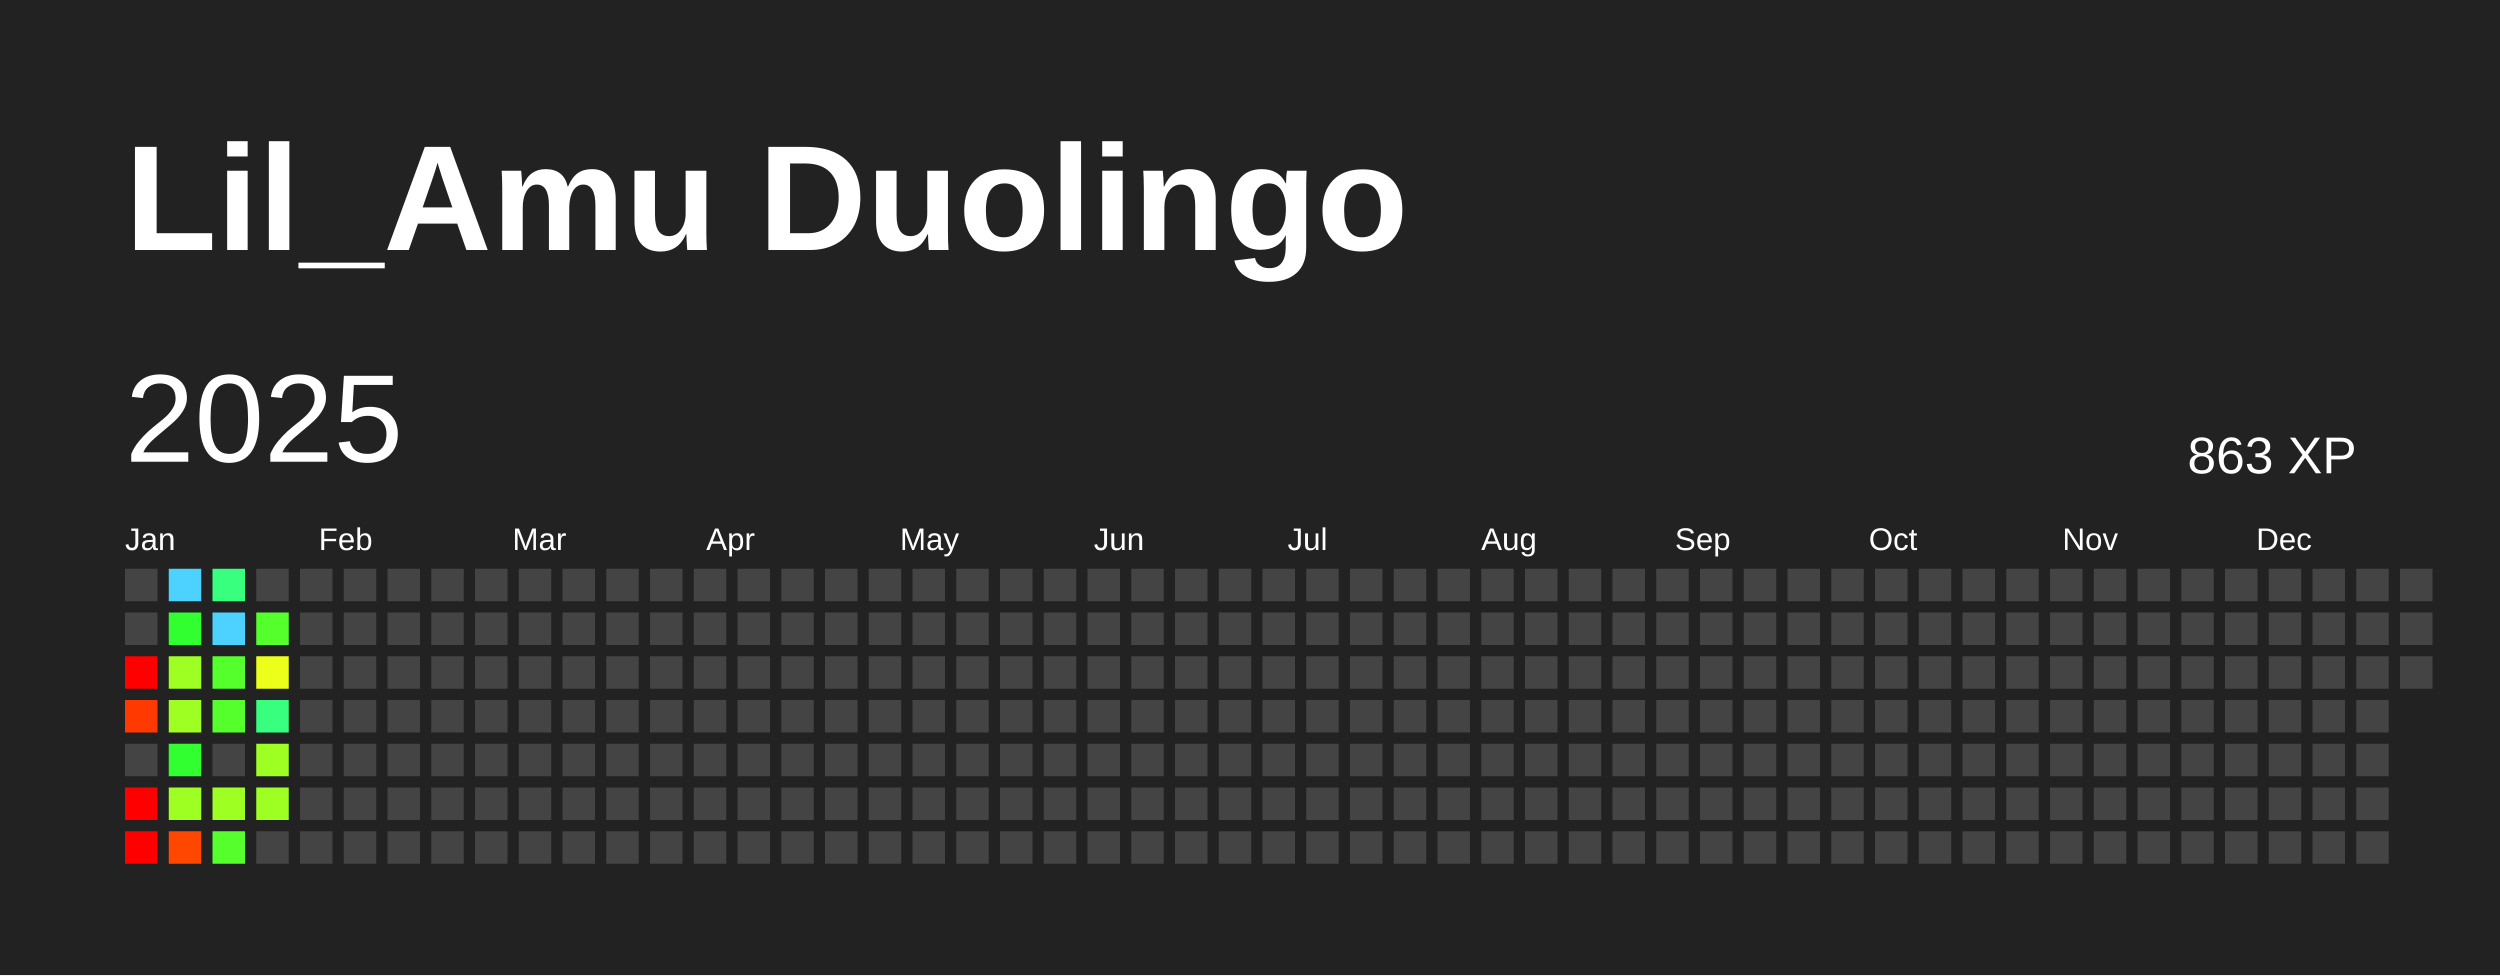
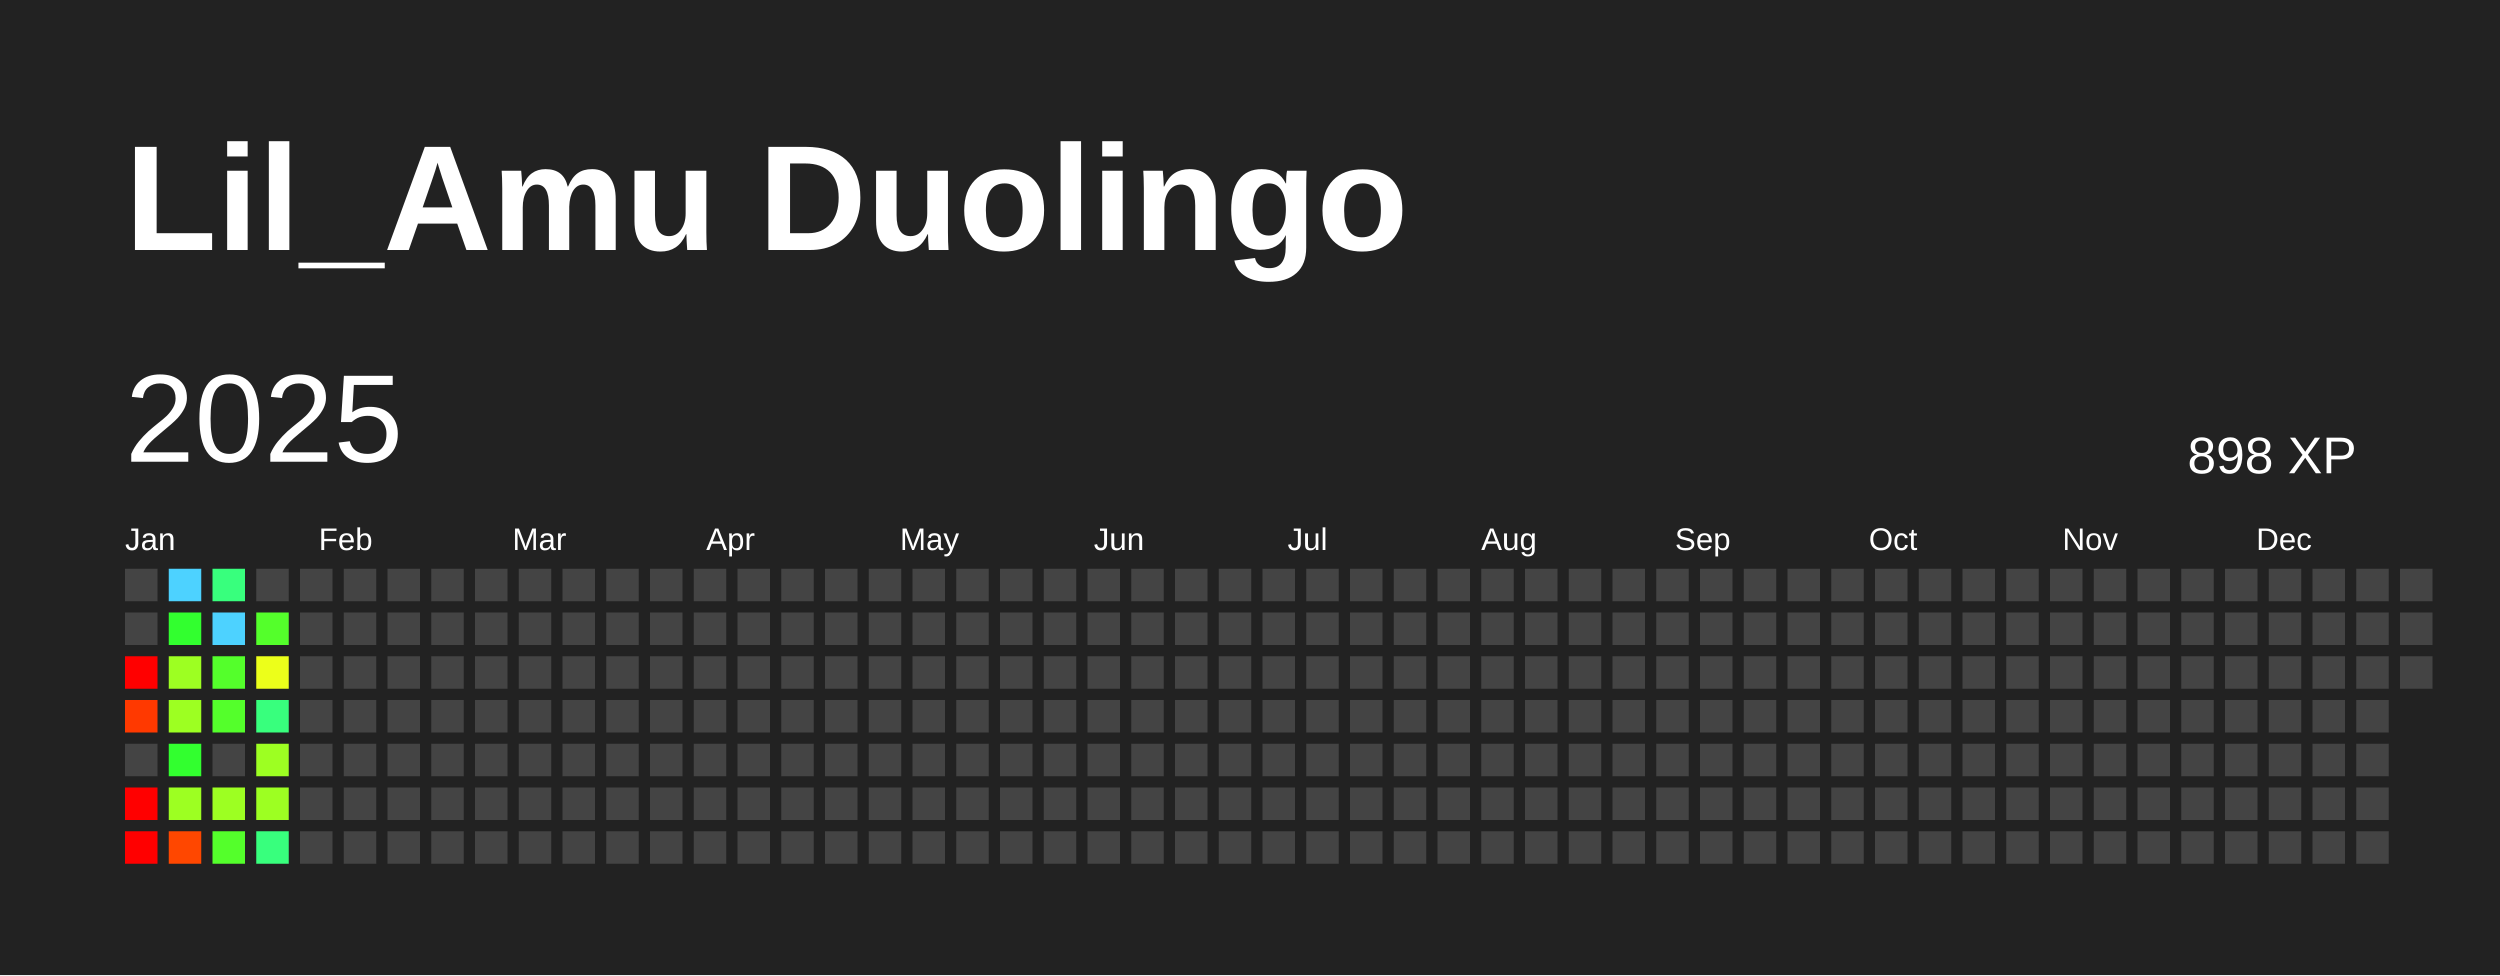
<svg xmlns="http://www.w3.org/2000/svg" baseProfile="full" height="78mm" version="1.1" viewBox="0,0,200,78" width="200mm">
  <defs />
  <rect fill="#222222" height="78" width="200" x="0" y="0" />
  <text fill="#FFFFFF" style="font-size:12px; font-family:Arial; font-weight:bold;" x="10" y="20">Lil_Amu Duolingo</text>
  <text dominant-baseline="hanging" fill="#FFFFFF" style="font-size:10.0px; font-family:Arial;" x="10" y="30">2025</text>
-   <text dominant-baseline="hanging" fill="#FFFFFF" style="font-size:4.125px; font-family:Arial;" x="175" y="35">863 XP</text>
+   <text dominant-baseline="hanging" fill="#FFFFFF" style="font-size:4.125px; font-family:Arial;" x="175" y="35">898 XP</text>
  <text fill="#FFFFFF" style="font-size:2.5px; font-family:Arial" x="10.0" y="44">Jan</text>
  <text fill="#FFFFFF" style="font-size:2.5px; font-family:Arial" x="25.5" y="44">Feb</text>
  <text fill="#FFFFFF" style="font-size:2.5px; font-family:Arial" x="41.0" y="44">Mar</text>
  <text fill="#FFFFFF" style="font-size:2.5px; font-family:Arial" x="56.5" y="44">Apr</text>
  <text fill="#FFFFFF" style="font-size:2.5px; font-family:Arial" x="72.0" y="44">May</text>
  <text fill="#FFFFFF" style="font-size:2.5px; font-family:Arial" x="87.5" y="44">Jun</text>
  <text fill="#FFFFFF" style="font-size:2.5px; font-family:Arial" x="103.0" y="44">Jul</text>
  <text fill="#FFFFFF" style="font-size:2.5px; font-family:Arial" x="118.5" y="44">Aug</text>
  <text fill="#FFFFFF" style="font-size:2.5px; font-family:Arial" x="134.0" y="44">Sep</text>
  <text fill="#FFFFFF" style="font-size:2.5px; font-family:Arial" x="149.5" y="44">Oct</text>
  <text fill="#FFFFFF" style="font-size:2.5px; font-family:Arial" x="165.0" y="44">Nov</text>
  <text fill="#FFFFFF" style="font-size:2.5px; font-family:Arial" x="180.5" y="44">Dec</text>
  <rect fill="#444444" height="2.6" width="2.6" x="10.0" y="45.5" />
  <rect fill="#444444" height="2.6" width="2.6" x="10.0" y="49.0" />
  <rect fill="red" height="2.6" width="2.6" x="10.0" y="52.5" />
  <rect fill="#ff3900" height="2.6" width="2.6" x="10.0" y="56.0" />
  <rect fill="#444444" height="2.6" width="2.6" x="10.0" y="59.5" />
  <rect fill="red" height="2.6" width="2.6" x="10.0" y="63.0" />
  <rect fill="red" height="2.6" width="2.6" x="10.0" y="66.5" />
  <rect fill="#4dd2ff" height="2.6" width="2.6" x="13.5" y="45.5" />
  <rect fill="#32ff2f" height="2.6" width="2.6" x="13.5" y="49.0" />
  <rect fill="#9dff22" height="2.6" width="2.6" x="13.5" y="52.5" />
  <rect fill="#9dff22" height="2.6" width="2.6" x="13.5" y="56.0" />
  <rect fill="#32ff2f" height="2.6" width="2.6" x="13.5" y="59.5" />
  <rect fill="#9dff22" height="2.6" width="2.6" x="13.5" y="63.0" />
  <rect fill="#ff4700" height="2.6" width="2.6" x="13.5" y="66.5" />
  <rect fill="#38ff7d" height="2.6" width="2.6" x="17.0" y="45.5" />
  <rect fill="#4dd2ff" height="2.6" width="2.6" x="17.0" y="49.0" />
  <rect fill="#54ff2b" height="2.6" width="2.6" x="17.0" y="52.5" />
  <rect fill="#54ff2b" height="2.6" width="2.6" x="17.0" y="56.0" />
  <rect fill="#444444" height="2.6" width="2.6" x="17.0" y="59.5" />
  <rect fill="#9dff22" height="2.6" width="2.6" x="17.0" y="63.0" />
  <rect fill="#54ff2b" height="2.6" width="2.6" x="17.0" y="66.5" />
  <rect fill="#444444" height="2.6" width="2.6" x="20.5" y="45.5" />
  <rect fill="#54ff2b" height="2.6" width="2.6" x="20.5" y="49.0" />
  <rect fill="#ecff1a" height="2.6" width="2.6" x="20.5" y="52.5" />
  <rect fill="#38ff7d" height="2.6" width="2.6" x="20.5" y="56.0" />
  <rect fill="#9dff22" height="2.6" width="2.6" x="20.5" y="59.5" />
  <rect fill="#9dff22" height="2.6" width="2.6" x="20.5" y="63.0" />
-   <rect fill="#444444" height="2.6" width="2.6" x="20.5" y="66.5" />
+   <rect fill="#38ff7d" height="2.6" width="2.6" x="20.5" y="66.5" />
  <rect fill="#444444" height="2.6" width="2.6" x="24.0" y="45.5" />
  <rect fill="#444444" height="2.6" width="2.6" x="24.0" y="49.0" />
  <rect fill="#444444" height="2.6" width="2.6" x="24.0" y="52.5" />
  <rect fill="#444444" height="2.6" width="2.6" x="24.0" y="56.0" />
  <rect fill="#444444" height="2.6" width="2.6" x="24.0" y="59.5" />
  <rect fill="#444444" height="2.6" width="2.6" x="24.0" y="63.0" />
  <rect fill="#444444" height="2.6" width="2.6" x="24.0" y="66.5" />
  <rect fill="#444444" height="2.6" width="2.6" x="27.5" y="45.5" />
  <rect fill="#444444" height="2.6" width="2.6" x="27.5" y="49.0" />
  <rect fill="#444444" height="2.6" width="2.6" x="27.5" y="52.5" />
  <rect fill="#444444" height="2.6" width="2.6" x="27.5" y="56.0" />
  <rect fill="#444444" height="2.6" width="2.6" x="27.5" y="59.5" />
  <rect fill="#444444" height="2.6" width="2.6" x="27.5" y="63.0" />
  <rect fill="#444444" height="2.6" width="2.6" x="27.5" y="66.5" />
  <rect fill="#444444" height="2.6" width="2.6" x="31.0" y="45.5" />
  <rect fill="#444444" height="2.6" width="2.6" x="31.0" y="49.0" />
  <rect fill="#444444" height="2.6" width="2.6" x="31.0" y="52.5" />
  <rect fill="#444444" height="2.6" width="2.6" x="31.0" y="56.0" />
  <rect fill="#444444" height="2.6" width="2.6" x="31.0" y="59.5" />
  <rect fill="#444444" height="2.6" width="2.6" x="31.0" y="63.0" />
  <rect fill="#444444" height="2.6" width="2.6" x="31.0" y="66.5" />
  <rect fill="#444444" height="2.6" width="2.6" x="34.5" y="45.5" />
  <rect fill="#444444" height="2.6" width="2.6" x="34.5" y="49.0" />
  <rect fill="#444444" height="2.6" width="2.6" x="34.5" y="52.5" />
  <rect fill="#444444" height="2.6" width="2.6" x="34.5" y="56.0" />
  <rect fill="#444444" height="2.6" width="2.6" x="34.5" y="59.5" />
  <rect fill="#444444" height="2.6" width="2.6" x="34.5" y="63.0" />
  <rect fill="#444444" height="2.6" width="2.6" x="34.5" y="66.5" />
  <rect fill="#444444" height="2.6" width="2.6" x="38.0" y="45.5" />
  <rect fill="#444444" height="2.6" width="2.6" x="38.0" y="49.0" />
  <rect fill="#444444" height="2.6" width="2.6" x="38.0" y="52.5" />
  <rect fill="#444444" height="2.6" width="2.6" x="38.0" y="56.0" />
  <rect fill="#444444" height="2.6" width="2.6" x="38.0" y="59.5" />
  <rect fill="#444444" height="2.6" width="2.6" x="38.0" y="63.0" />
  <rect fill="#444444" height="2.6" width="2.6" x="38.0" y="66.5" />
  <rect fill="#444444" height="2.6" width="2.6" x="41.5" y="45.5" />
  <rect fill="#444444" height="2.6" width="2.6" x="41.5" y="49.0" />
  <rect fill="#444444" height="2.6" width="2.6" x="41.5" y="52.5" />
  <rect fill="#444444" height="2.6" width="2.6" x="41.5" y="56.0" />
  <rect fill="#444444" height="2.6" width="2.6" x="41.5" y="59.5" />
  <rect fill="#444444" height="2.6" width="2.6" x="41.5" y="63.0" />
  <rect fill="#444444" height="2.6" width="2.6" x="41.5" y="66.5" />
  <rect fill="#444444" height="2.6" width="2.6" x="45.0" y="45.5" />
  <rect fill="#444444" height="2.6" width="2.6" x="45.0" y="49.0" />
  <rect fill="#444444" height="2.6" width="2.6" x="45.0" y="52.5" />
  <rect fill="#444444" height="2.6" width="2.6" x="45.0" y="56.0" />
  <rect fill="#444444" height="2.6" width="2.6" x="45.0" y="59.5" />
  <rect fill="#444444" height="2.6" width="2.6" x="45.0" y="63.0" />
  <rect fill="#444444" height="2.6" width="2.6" x="45.0" y="66.5" />
  <rect fill="#444444" height="2.6" width="2.6" x="48.5" y="45.5" />
  <rect fill="#444444" height="2.6" width="2.6" x="48.5" y="49.0" />
  <rect fill="#444444" height="2.6" width="2.6" x="48.5" y="52.5" />
  <rect fill="#444444" height="2.6" width="2.6" x="48.5" y="56.0" />
  <rect fill="#444444" height="2.6" width="2.6" x="48.5" y="59.5" />
  <rect fill="#444444" height="2.6" width="2.6" x="48.5" y="63.0" />
  <rect fill="#444444" height="2.6" width="2.6" x="48.5" y="66.5" />
  <rect fill="#444444" height="2.6" width="2.6" x="52.0" y="45.5" />
  <rect fill="#444444" height="2.6" width="2.6" x="52.0" y="49.0" />
  <rect fill="#444444" height="2.6" width="2.6" x="52.0" y="52.5" />
  <rect fill="#444444" height="2.6" width="2.6" x="52.0" y="56.0" />
  <rect fill="#444444" height="2.6" width="2.6" x="52.0" y="59.5" />
  <rect fill="#444444" height="2.6" width="2.6" x="52.0" y="63.0" />
  <rect fill="#444444" height="2.6" width="2.6" x="52.0" y="66.5" />
  <rect fill="#444444" height="2.6" width="2.6" x="55.5" y="45.5" />
  <rect fill="#444444" height="2.6" width="2.6" x="55.5" y="49.0" />
  <rect fill="#444444" height="2.6" width="2.6" x="55.5" y="52.5" />
  <rect fill="#444444" height="2.6" width="2.6" x="55.5" y="56.0" />
  <rect fill="#444444" height="2.6" width="2.6" x="55.5" y="59.5" />
  <rect fill="#444444" height="2.6" width="2.6" x="55.5" y="63.0" />
  <rect fill="#444444" height="2.6" width="2.6" x="55.5" y="66.5" />
  <rect fill="#444444" height="2.6" width="2.6" x="59.0" y="45.5" />
  <rect fill="#444444" height="2.6" width="2.6" x="59.0" y="49.0" />
  <rect fill="#444444" height="2.6" width="2.6" x="59.0" y="52.5" />
  <rect fill="#444444" height="2.6" width="2.6" x="59.0" y="56.0" />
  <rect fill="#444444" height="2.6" width="2.6" x="59.0" y="59.5" />
  <rect fill="#444444" height="2.6" width="2.6" x="59.0" y="63.0" />
  <rect fill="#444444" height="2.6" width="2.6" x="59.0" y="66.5" />
  <rect fill="#444444" height="2.6" width="2.6" x="62.5" y="45.5" />
  <rect fill="#444444" height="2.6" width="2.6" x="62.5" y="49.0" />
  <rect fill="#444444" height="2.6" width="2.6" x="62.5" y="52.5" />
  <rect fill="#444444" height="2.6" width="2.6" x="62.5" y="56.0" />
  <rect fill="#444444" height="2.6" width="2.6" x="62.5" y="59.5" />
  <rect fill="#444444" height="2.6" width="2.6" x="62.5" y="63.0" />
  <rect fill="#444444" height="2.6" width="2.6" x="62.5" y="66.5" />
  <rect fill="#444444" height="2.6" width="2.6" x="66.0" y="45.5" />
  <rect fill="#444444" height="2.6" width="2.6" x="66.0" y="49.0" />
  <rect fill="#444444" height="2.6" width="2.6" x="66.0" y="52.5" />
  <rect fill="#444444" height="2.6" width="2.6" x="66.0" y="56.0" />
  <rect fill="#444444" height="2.6" width="2.6" x="66.0" y="59.5" />
  <rect fill="#444444" height="2.6" width="2.6" x="66.0" y="63.0" />
  <rect fill="#444444" height="2.6" width="2.6" x="66.0" y="66.5" />
  <rect fill="#444444" height="2.6" width="2.6" x="69.5" y="45.5" />
  <rect fill="#444444" height="2.6" width="2.6" x="69.5" y="49.0" />
  <rect fill="#444444" height="2.6" width="2.6" x="69.5" y="52.5" />
  <rect fill="#444444" height="2.6" width="2.6" x="69.5" y="56.0" />
  <rect fill="#444444" height="2.6" width="2.6" x="69.5" y="59.5" />
  <rect fill="#444444" height="2.6" width="2.6" x="69.5" y="63.0" />
  <rect fill="#444444" height="2.6" width="2.6" x="69.5" y="66.5" />
  <rect fill="#444444" height="2.6" width="2.6" x="73.0" y="45.5" />
  <rect fill="#444444" height="2.6" width="2.6" x="73.0" y="49.0" />
  <rect fill="#444444" height="2.6" width="2.6" x="73.0" y="52.5" />
  <rect fill="#444444" height="2.6" width="2.6" x="73.0" y="56.0" />
  <rect fill="#444444" height="2.6" width="2.6" x="73.0" y="59.5" />
  <rect fill="#444444" height="2.6" width="2.6" x="73.0" y="63.0" />
  <rect fill="#444444" height="2.6" width="2.6" x="73.0" y="66.5" />
  <rect fill="#444444" height="2.6" width="2.6" x="76.5" y="45.5" />
  <rect fill="#444444" height="2.6" width="2.6" x="76.5" y="49.0" />
  <rect fill="#444444" height="2.6" width="2.6" x="76.5" y="52.5" />
  <rect fill="#444444" height="2.6" width="2.6" x="76.5" y="56.0" />
  <rect fill="#444444" height="2.6" width="2.6" x="76.5" y="59.5" />
  <rect fill="#444444" height="2.6" width="2.6" x="76.5" y="63.0" />
  <rect fill="#444444" height="2.6" width="2.6" x="76.5" y="66.5" />
  <rect fill="#444444" height="2.6" width="2.6" x="80.0" y="45.5" />
  <rect fill="#444444" height="2.6" width="2.6" x="80.0" y="49.0" />
  <rect fill="#444444" height="2.6" width="2.6" x="80.0" y="52.5" />
  <rect fill="#444444" height="2.6" width="2.6" x="80.0" y="56.0" />
  <rect fill="#444444" height="2.6" width="2.6" x="80.0" y="59.5" />
  <rect fill="#444444" height="2.6" width="2.6" x="80.0" y="63.0" />
  <rect fill="#444444" height="2.6" width="2.6" x="80.0" y="66.5" />
  <rect fill="#444444" height="2.6" width="2.6" x="83.5" y="45.5" />
  <rect fill="#444444" height="2.6" width="2.6" x="83.5" y="49.0" />
  <rect fill="#444444" height="2.6" width="2.6" x="83.5" y="52.5" />
  <rect fill="#444444" height="2.6" width="2.6" x="83.5" y="56.0" />
  <rect fill="#444444" height="2.6" width="2.6" x="83.5" y="59.5" />
  <rect fill="#444444" height="2.6" width="2.6" x="83.5" y="63.0" />
  <rect fill="#444444" height="2.6" width="2.6" x="83.5" y="66.5" />
  <rect fill="#444444" height="2.6" width="2.6" x="87.0" y="45.5" />
  <rect fill="#444444" height="2.6" width="2.6" x="87.0" y="49.0" />
  <rect fill="#444444" height="2.6" width="2.6" x="87.0" y="52.5" />
  <rect fill="#444444" height="2.6" width="2.6" x="87.0" y="56.0" />
  <rect fill="#444444" height="2.6" width="2.6" x="87.0" y="59.5" />
  <rect fill="#444444" height="2.6" width="2.6" x="87.0" y="63.0" />
  <rect fill="#444444" height="2.6" width="2.6" x="87.0" y="66.5" />
  <rect fill="#444444" height="2.6" width="2.6" x="90.5" y="45.5" />
  <rect fill="#444444" height="2.6" width="2.6" x="90.5" y="49.0" />
  <rect fill="#444444" height="2.6" width="2.6" x="90.5" y="52.5" />
  <rect fill="#444444" height="2.6" width="2.6" x="90.5" y="56.0" />
  <rect fill="#444444" height="2.6" width="2.6" x="90.5" y="59.5" />
  <rect fill="#444444" height="2.6" width="2.6" x="90.5" y="63.0" />
  <rect fill="#444444" height="2.6" width="2.6" x="90.5" y="66.5" />
  <rect fill="#444444" height="2.6" width="2.6" x="94.0" y="45.5" />
  <rect fill="#444444" height="2.6" width="2.6" x="94.0" y="49.0" />
  <rect fill="#444444" height="2.6" width="2.6" x="94.0" y="52.5" />
  <rect fill="#444444" height="2.6" width="2.6" x="94.0" y="56.0" />
  <rect fill="#444444" height="2.6" width="2.6" x="94.0" y="59.5" />
  <rect fill="#444444" height="2.6" width="2.6" x="94.0" y="63.0" />
  <rect fill="#444444" height="2.6" width="2.6" x="94.0" y="66.5" />
  <rect fill="#444444" height="2.6" width="2.6" x="97.5" y="45.5" />
  <rect fill="#444444" height="2.6" width="2.6" x="97.5" y="49.0" />
  <rect fill="#444444" height="2.6" width="2.6" x="97.5" y="52.5" />
  <rect fill="#444444" height="2.6" width="2.6" x="97.5" y="56.0" />
  <rect fill="#444444" height="2.6" width="2.6" x="97.5" y="59.5" />
  <rect fill="#444444" height="2.6" width="2.6" x="97.5" y="63.0" />
  <rect fill="#444444" height="2.6" width="2.6" x="97.5" y="66.5" />
  <rect fill="#444444" height="2.6" width="2.6" x="101.0" y="45.5" />
  <rect fill="#444444" height="2.6" width="2.6" x="101.0" y="49.0" />
  <rect fill="#444444" height="2.6" width="2.6" x="101.0" y="52.5" />
  <rect fill="#444444" height="2.6" width="2.6" x="101.0" y="56.0" />
  <rect fill="#444444" height="2.6" width="2.6" x="101.0" y="59.5" />
  <rect fill="#444444" height="2.6" width="2.6" x="101.0" y="63.0" />
  <rect fill="#444444" height="2.6" width="2.6" x="101.0" y="66.5" />
  <rect fill="#444444" height="2.6" width="2.6" x="104.5" y="45.5" />
  <rect fill="#444444" height="2.6" width="2.6" x="104.5" y="49.0" />
  <rect fill="#444444" height="2.6" width="2.6" x="104.5" y="52.5" />
  <rect fill="#444444" height="2.6" width="2.6" x="104.5" y="56.0" />
  <rect fill="#444444" height="2.6" width="2.6" x="104.5" y="59.5" />
  <rect fill="#444444" height="2.6" width="2.6" x="104.5" y="63.0" />
  <rect fill="#444444" height="2.6" width="2.6" x="104.5" y="66.5" />
  <rect fill="#444444" height="2.6" width="2.6" x="108.0" y="45.5" />
  <rect fill="#444444" height="2.6" width="2.6" x="108.0" y="49.0" />
  <rect fill="#444444" height="2.6" width="2.6" x="108.0" y="52.5" />
  <rect fill="#444444" height="2.6" width="2.6" x="108.0" y="56.0" />
  <rect fill="#444444" height="2.6" width="2.6" x="108.0" y="59.5" />
  <rect fill="#444444" height="2.6" width="2.6" x="108.0" y="63.0" />
  <rect fill="#444444" height="2.6" width="2.6" x="108.0" y="66.5" />
  <rect fill="#444444" height="2.6" width="2.6" x="111.5" y="45.5" />
  <rect fill="#444444" height="2.6" width="2.6" x="111.5" y="49.0" />
  <rect fill="#444444" height="2.6" width="2.6" x="111.5" y="52.5" />
  <rect fill="#444444" height="2.6" width="2.6" x="111.5" y="56.0" />
  <rect fill="#444444" height="2.6" width="2.6" x="111.5" y="59.5" />
  <rect fill="#444444" height="2.6" width="2.6" x="111.5" y="63.0" />
  <rect fill="#444444" height="2.6" width="2.6" x="111.5" y="66.5" />
  <rect fill="#444444" height="2.6" width="2.6" x="115.0" y="45.5" />
  <rect fill="#444444" height="2.6" width="2.6" x="115.0" y="49.0" />
  <rect fill="#444444" height="2.6" width="2.6" x="115.0" y="52.5" />
  <rect fill="#444444" height="2.6" width="2.6" x="115.0" y="56.0" />
  <rect fill="#444444" height="2.6" width="2.6" x="115.0" y="59.5" />
  <rect fill="#444444" height="2.6" width="2.6" x="115.0" y="63.0" />
  <rect fill="#444444" height="2.6" width="2.6" x="115.0" y="66.5" />
  <rect fill="#444444" height="2.6" width="2.6" x="118.5" y="45.5" />
  <rect fill="#444444" height="2.6" width="2.6" x="118.5" y="49.0" />
  <rect fill="#444444" height="2.6" width="2.6" x="118.5" y="52.5" />
  <rect fill="#444444" height="2.6" width="2.6" x="118.5" y="56.0" />
  <rect fill="#444444" height="2.6" width="2.6" x="118.5" y="59.5" />
  <rect fill="#444444" height="2.6" width="2.6" x="118.5" y="63.0" />
  <rect fill="#444444" height="2.6" width="2.6" x="118.5" y="66.5" />
  <rect fill="#444444" height="2.6" width="2.6" x="122.0" y="45.5" />
  <rect fill="#444444" height="2.6" width="2.6" x="122.0" y="49.0" />
  <rect fill="#444444" height="2.6" width="2.6" x="122.0" y="52.5" />
  <rect fill="#444444" height="2.6" width="2.6" x="122.0" y="56.0" />
  <rect fill="#444444" height="2.6" width="2.6" x="122.0" y="59.5" />
  <rect fill="#444444" height="2.6" width="2.6" x="122.0" y="63.0" />
  <rect fill="#444444" height="2.6" width="2.6" x="122.0" y="66.5" />
  <rect fill="#444444" height="2.6" width="2.6" x="125.5" y="45.5" />
  <rect fill="#444444" height="2.6" width="2.6" x="125.5" y="49.0" />
  <rect fill="#444444" height="2.6" width="2.6" x="125.5" y="52.5" />
  <rect fill="#444444" height="2.6" width="2.6" x="125.5" y="56.0" />
  <rect fill="#444444" height="2.6" width="2.6" x="125.5" y="59.5" />
  <rect fill="#444444" height="2.6" width="2.6" x="125.5" y="63.0" />
  <rect fill="#444444" height="2.6" width="2.6" x="125.5" y="66.5" />
  <rect fill="#444444" height="2.6" width="2.6" x="129.0" y="45.5" />
  <rect fill="#444444" height="2.6" width="2.6" x="129.0" y="49.0" />
  <rect fill="#444444" height="2.6" width="2.6" x="129.0" y="52.5" />
  <rect fill="#444444" height="2.6" width="2.6" x="129.0" y="56.0" />
  <rect fill="#444444" height="2.6" width="2.6" x="129.0" y="59.5" />
  <rect fill="#444444" height="2.6" width="2.6" x="129.0" y="63.0" />
  <rect fill="#444444" height="2.6" width="2.6" x="129.0" y="66.5" />
  <rect fill="#444444" height="2.6" width="2.6" x="132.5" y="45.5" />
  <rect fill="#444444" height="2.6" width="2.6" x="132.5" y="49.0" />
  <rect fill="#444444" height="2.6" width="2.6" x="132.5" y="52.5" />
  <rect fill="#444444" height="2.6" width="2.6" x="132.5" y="56.0" />
  <rect fill="#444444" height="2.6" width="2.6" x="132.5" y="59.5" />
  <rect fill="#444444" height="2.6" width="2.6" x="132.5" y="63.0" />
  <rect fill="#444444" height="2.6" width="2.6" x="132.5" y="66.5" />
  <rect fill="#444444" height="2.6" width="2.6" x="136.0" y="45.5" />
  <rect fill="#444444" height="2.6" width="2.6" x="136.0" y="49.0" />
  <rect fill="#444444" height="2.6" width="2.6" x="136.0" y="52.5" />
  <rect fill="#444444" height="2.6" width="2.6" x="136.0" y="56.0" />
  <rect fill="#444444" height="2.6" width="2.6" x="136.0" y="59.5" />
  <rect fill="#444444" height="2.6" width="2.6" x="136.0" y="63.0" />
  <rect fill="#444444" height="2.6" width="2.6" x="136.0" y="66.5" />
  <rect fill="#444444" height="2.6" width="2.6" x="139.5" y="45.5" />
  <rect fill="#444444" height="2.6" width="2.6" x="139.5" y="49.0" />
  <rect fill="#444444" height="2.6" width="2.6" x="139.5" y="52.5" />
  <rect fill="#444444" height="2.6" width="2.6" x="139.5" y="56.0" />
  <rect fill="#444444" height="2.6" width="2.6" x="139.5" y="59.5" />
  <rect fill="#444444" height="2.6" width="2.6" x="139.5" y="63.0" />
  <rect fill="#444444" height="2.6" width="2.6" x="139.5" y="66.5" />
  <rect fill="#444444" height="2.6" width="2.6" x="143.0" y="45.5" />
  <rect fill="#444444" height="2.6" width="2.6" x="143.0" y="49.0" />
  <rect fill="#444444" height="2.6" width="2.6" x="143.0" y="52.5" />
  <rect fill="#444444" height="2.6" width="2.6" x="143.0" y="56.0" />
  <rect fill="#444444" height="2.6" width="2.6" x="143.0" y="59.5" />
  <rect fill="#444444" height="2.6" width="2.6" x="143.0" y="63.0" />
  <rect fill="#444444" height="2.6" width="2.6" x="143.0" y="66.5" />
  <rect fill="#444444" height="2.6" width="2.6" x="146.5" y="45.5" />
  <rect fill="#444444" height="2.6" width="2.6" x="146.5" y="49.0" />
  <rect fill="#444444" height="2.6" width="2.6" x="146.5" y="52.5" />
  <rect fill="#444444" height="2.6" width="2.6" x="146.5" y="56.0" />
  <rect fill="#444444" height="2.6" width="2.6" x="146.5" y="59.5" />
  <rect fill="#444444" height="2.6" width="2.6" x="146.5" y="63.0" />
  <rect fill="#444444" height="2.6" width="2.6" x="146.5" y="66.5" />
  <rect fill="#444444" height="2.6" width="2.6" x="150.0" y="45.5" />
  <rect fill="#444444" height="2.6" width="2.6" x="150.0" y="49.0" />
  <rect fill="#444444" height="2.6" width="2.6" x="150.0" y="52.5" />
  <rect fill="#444444" height="2.6" width="2.6" x="150.0" y="56.0" />
  <rect fill="#444444" height="2.6" width="2.6" x="150.0" y="59.5" />
  <rect fill="#444444" height="2.6" width="2.6" x="150.0" y="63.0" />
  <rect fill="#444444" height="2.6" width="2.6" x="150.0" y="66.5" />
  <rect fill="#444444" height="2.6" width="2.6" x="153.5" y="45.5" />
  <rect fill="#444444" height="2.6" width="2.6" x="153.5" y="49.0" />
  <rect fill="#444444" height="2.6" width="2.6" x="153.5" y="52.5" />
  <rect fill="#444444" height="2.6" width="2.6" x="153.5" y="56.0" />
  <rect fill="#444444" height="2.6" width="2.6" x="153.5" y="59.5" />
  <rect fill="#444444" height="2.6" width="2.6" x="153.5" y="63.0" />
  <rect fill="#444444" height="2.6" width="2.6" x="153.5" y="66.5" />
  <rect fill="#444444" height="2.6" width="2.6" x="157.0" y="45.5" />
  <rect fill="#444444" height="2.6" width="2.6" x="157.0" y="49.0" />
  <rect fill="#444444" height="2.6" width="2.6" x="157.0" y="52.5" />
  <rect fill="#444444" height="2.6" width="2.6" x="157.0" y="56.0" />
  <rect fill="#444444" height="2.6" width="2.6" x="157.0" y="59.5" />
  <rect fill="#444444" height="2.6" width="2.6" x="157.0" y="63.0" />
  <rect fill="#444444" height="2.6" width="2.6" x="157.0" y="66.5" />
  <rect fill="#444444" height="2.6" width="2.6" x="160.5" y="45.5" />
  <rect fill="#444444" height="2.6" width="2.6" x="160.5" y="49.0" />
  <rect fill="#444444" height="2.6" width="2.6" x="160.5" y="52.5" />
  <rect fill="#444444" height="2.6" width="2.6" x="160.5" y="56.0" />
  <rect fill="#444444" height="2.6" width="2.6" x="160.5" y="59.5" />
  <rect fill="#444444" height="2.6" width="2.6" x="160.5" y="63.0" />
  <rect fill="#444444" height="2.6" width="2.6" x="160.5" y="66.5" />
  <rect fill="#444444" height="2.6" width="2.6" x="164.0" y="45.5" />
  <rect fill="#444444" height="2.6" width="2.6" x="164.0" y="49.0" />
  <rect fill="#444444" height="2.6" width="2.6" x="164.0" y="52.5" />
  <rect fill="#444444" height="2.6" width="2.6" x="164.0" y="56.0" />
  <rect fill="#444444" height="2.6" width="2.6" x="164.0" y="59.5" />
  <rect fill="#444444" height="2.6" width="2.6" x="164.0" y="63.0" />
  <rect fill="#444444" height="2.6" width="2.6" x="164.0" y="66.5" />
  <rect fill="#444444" height="2.6" width="2.6" x="167.5" y="45.5" />
  <rect fill="#444444" height="2.6" width="2.6" x="167.5" y="49.0" />
  <rect fill="#444444" height="2.6" width="2.6" x="167.5" y="52.5" />
  <rect fill="#444444" height="2.6" width="2.6" x="167.5" y="56.0" />
  <rect fill="#444444" height="2.6" width="2.6" x="167.5" y="59.5" />
  <rect fill="#444444" height="2.6" width="2.6" x="167.5" y="63.0" />
  <rect fill="#444444" height="2.6" width="2.6" x="167.5" y="66.5" />
  <rect fill="#444444" height="2.6" width="2.6" x="171.0" y="45.5" />
  <rect fill="#444444" height="2.6" width="2.6" x="171.0" y="49.0" />
  <rect fill="#444444" height="2.6" width="2.6" x="171.0" y="52.5" />
  <rect fill="#444444" height="2.6" width="2.6" x="171.0" y="56.0" />
  <rect fill="#444444" height="2.6" width="2.6" x="171.0" y="59.5" />
  <rect fill="#444444" height="2.6" width="2.6" x="171.0" y="63.0" />
  <rect fill="#444444" height="2.6" width="2.6" x="171.0" y="66.5" />
  <rect fill="#444444" height="2.6" width="2.6" x="174.5" y="45.5" />
  <rect fill="#444444" height="2.6" width="2.6" x="174.5" y="49.0" />
  <rect fill="#444444" height="2.6" width="2.6" x="174.5" y="52.5" />
  <rect fill="#444444" height="2.6" width="2.6" x="174.5" y="56.0" />
  <rect fill="#444444" height="2.6" width="2.6" x="174.5" y="59.5" />
  <rect fill="#444444" height="2.6" width="2.6" x="174.5" y="63.0" />
  <rect fill="#444444" height="2.6" width="2.6" x="174.5" y="66.5" />
  <rect fill="#444444" height="2.6" width="2.6" x="178.0" y="45.5" />
  <rect fill="#444444" height="2.6" width="2.6" x="178.0" y="49.0" />
  <rect fill="#444444" height="2.6" width="2.6" x="178.0" y="52.5" />
  <rect fill="#444444" height="2.6" width="2.6" x="178.0" y="56.0" />
  <rect fill="#444444" height="2.6" width="2.6" x="178.0" y="59.5" />
  <rect fill="#444444" height="2.6" width="2.6" x="178.0" y="63.0" />
  <rect fill="#444444" height="2.6" width="2.6" x="178.0" y="66.5" />
  <rect fill="#444444" height="2.6" width="2.6" x="181.5" y="45.5" />
  <rect fill="#444444" height="2.6" width="2.6" x="181.5" y="49.0" />
  <rect fill="#444444" height="2.6" width="2.6" x="181.5" y="52.5" />
  <rect fill="#444444" height="2.6" width="2.6" x="181.5" y="56.0" />
  <rect fill="#444444" height="2.6" width="2.6" x="181.5" y="59.5" />
  <rect fill="#444444" height="2.6" width="2.6" x="181.5" y="63.0" />
  <rect fill="#444444" height="2.6" width="2.6" x="181.5" y="66.5" />
  <rect fill="#444444" height="2.6" width="2.6" x="185.0" y="45.5" />
  <rect fill="#444444" height="2.6" width="2.6" x="185.0" y="49.0" />
  <rect fill="#444444" height="2.6" width="2.6" x="185.0" y="52.5" />
  <rect fill="#444444" height="2.6" width="2.6" x="185.0" y="56.0" />
  <rect fill="#444444" height="2.6" width="2.6" x="185.0" y="59.5" />
  <rect fill="#444444" height="2.6" width="2.6" x="185.0" y="63.0" />
  <rect fill="#444444" height="2.6" width="2.6" x="185.0" y="66.5" />
  <rect fill="#444444" height="2.6" width="2.6" x="188.5" y="45.5" />
  <rect fill="#444444" height="2.6" width="2.6" x="188.5" y="49.0" />
  <rect fill="#444444" height="2.6" width="2.6" x="188.5" y="52.5" />
  <rect fill="#444444" height="2.6" width="2.6" x="188.5" y="56.0" />
  <rect fill="#444444" height="2.6" width="2.6" x="188.5" y="59.5" />
  <rect fill="#444444" height="2.6" width="2.6" x="188.5" y="63.0" />
  <rect fill="#444444" height="2.6" width="2.6" x="188.5" y="66.5" />
  <rect fill="#444444" height="2.6" width="2.6" x="192.0" y="45.5" />
  <rect fill="#444444" height="2.6" width="2.6" x="192.0" y="49.0" />
  <rect fill="#444444" height="2.6" width="2.6" x="192.0" y="52.5" />
</svg>
